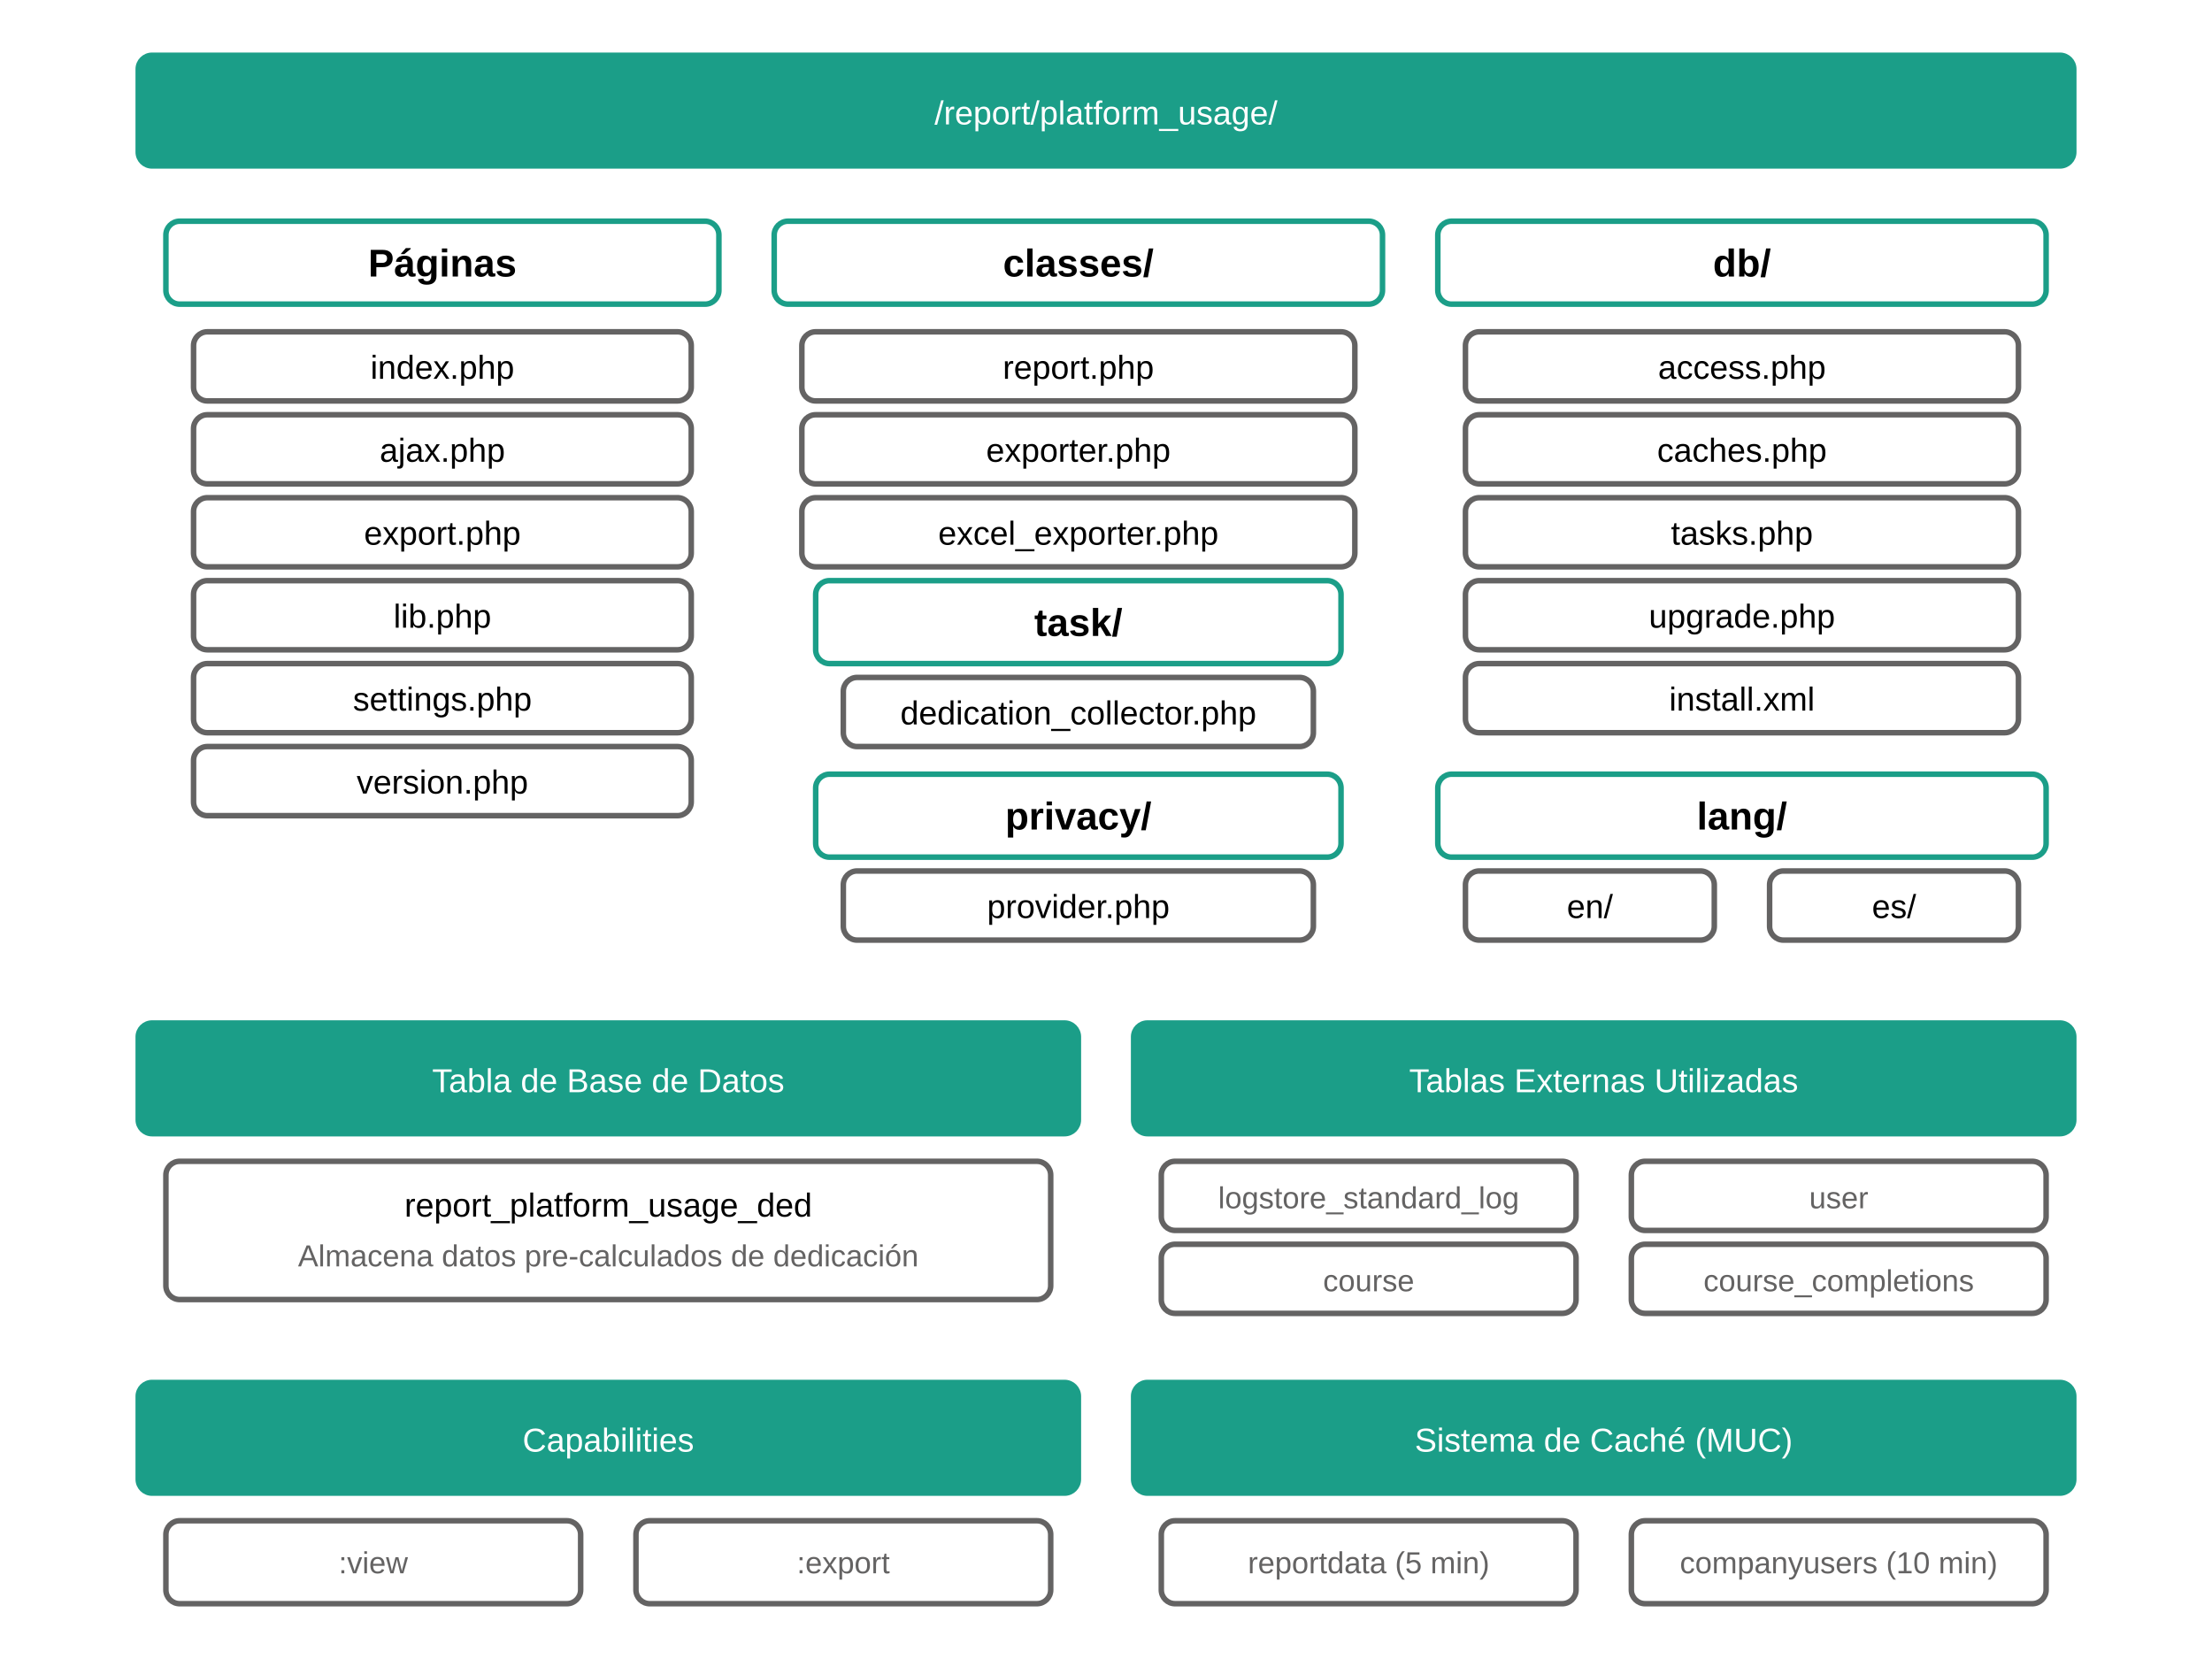
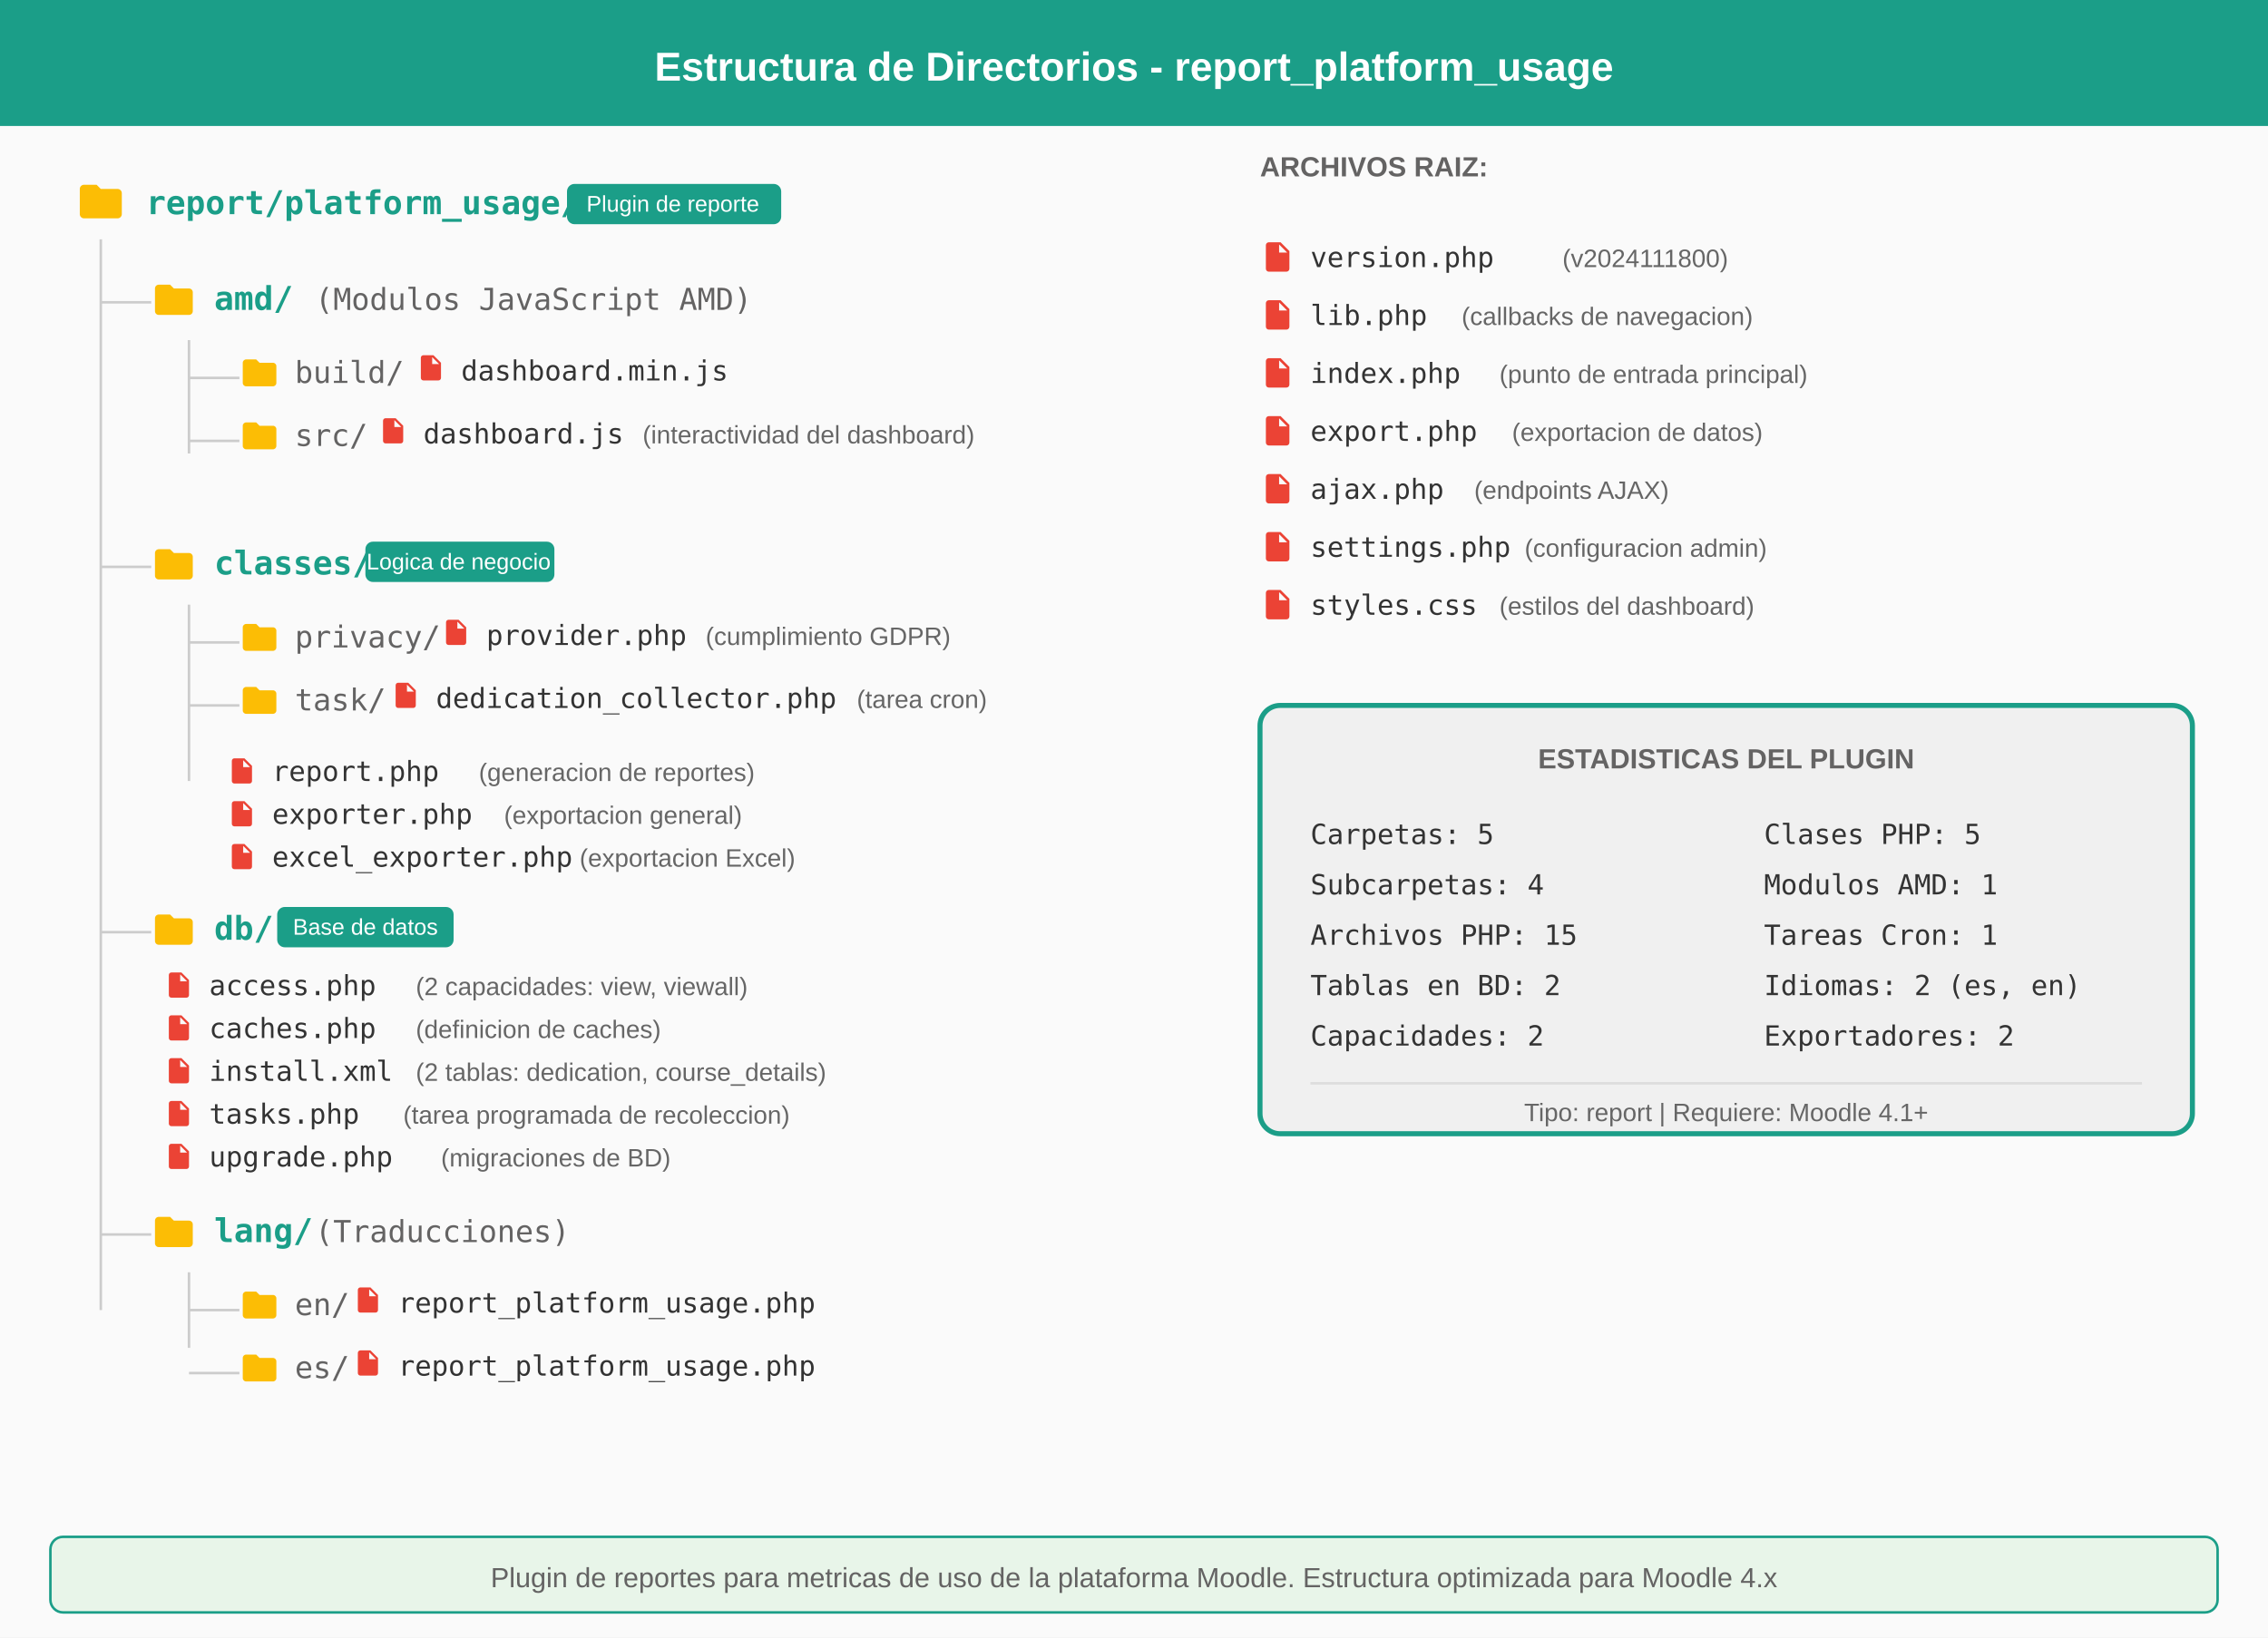
- <svg xmlns="http://www.w3.org/2000/svg" viewBox="0 0 800 600" width="800" height="600">
+ <svg xmlns="http://www.w3.org/2000/svg" viewBox="0 0 900 650" width="900" height="650">
  <defs>
-     <marker id="arrowhead" markerWidth="10" markerHeight="7" refX="9" refY="3.5" orient="auto">
-       <polygon points="0 0, 10 3.5, 0 7" fill="#646363" />
-     </marker>
    <style>
-       .box-main { fill: #FFFFFF; stroke: #1B9E88; stroke-width: 2; }
-       .box-secondary { fill: #FFFFFF; stroke: #646363; stroke-width: 2; }
-       .box-filled-green { fill: #1B9E88; stroke: #1B9E88; stroke-width: 2; }
-       .text-title { font-family: Arial, sans-serif; font-size: 14px; font-weight: bold; fill: #000000; }
-       .text-normal { font-family: Arial, sans-serif; font-size: 12px; fill: #000000; }
-       .text-small { font-family: Arial, sans-serif; font-size: 11px; fill: #646363; }
-       .text-white { font-family: Arial, sans-serif; font-size: 12px; fill: #FFFFFF; }
-       .line { stroke: #646363; stroke-width: 2; fill: none; }
+       .bg { fill: #FAFAFA; }
+       .header-bg { fill: #1B9E88; }
+       .header-text { font-family: Arial, sans-serif; font-size: 16px; font-weight: bold; fill: #FFFFFF; }
+       .folder-icon { fill: #FCBD05; }
+       .folder-text { font-family: 'Consolas', 'Monaco', monospace; font-size: 13px; fill: #1B9E88; font-weight: bold; }
+       .subfolder-text { font-family: 'Consolas', 'Monaco', monospace; font-size: 12px; fill: #646363; }
+       .file-icon { fill: #EB4335; }
+       .file-text { font-family: 'Consolas', 'Monaco', monospace; font-size: 11px; fill: #333333; }
+       .tree-line { stroke: #CCCCCC; stroke-width: 1; fill: none; }
+       .badge { fill: #1B9E88; }
+       .badge-text { font-family: Arial, sans-serif; font-size: 9px; fill: #FFFFFF; }
+       .section-title { font-family: Arial, sans-serif; font-size: 11px; fill: #646363; font-weight: bold; }
+       .desc-text { font-family: Arial, sans-serif; font-size: 10px; fill: #666666; }
    </style>
+     <symbol id="folder" viewBox="0 0 24 24">
+       <path d="M10 4H4c-1.1 0-2 .9-2 2v12c0 1.1.9 2 2 2h16c1.1 0 2-.9 2-2V8c0-1.1-.9-2-2-2h-8l-2-2z" />
+     </symbol>
+     <symbol id="file" viewBox="0 0 24 24">
+       <path d="M14 2H6c-1.1 0-2 .9-2 2v16c0 1.1.9 2 2 2h12c1.1 0 2-.9 2-2V8l-6-6zm-1 7V3.5L18.5 9H13z" />
+     </symbol>
  </defs>
-   <rect width="800" height="600" fill="#FFFFFF" />
-   <rect x="50" y="20" width="700" height="40" rx="5" ry="5" class="box-filled-green" />
-   <text x="400" y="45" class="text-white" text-anchor="middle">/report/platform_usage/</text>
-   <rect x="60" y="80" width="200" height="30" rx="5" ry="5" class="box-main" />
-   <text x="160" y="100" class="text-title" text-anchor="middle">Páginas</text>
-   <rect x="70" y="120" width="180" height="25" rx="5" ry="5" class="box-secondary" />
-   <text x="160" y="137" class="text-normal" text-anchor="middle">index.php</text>
-   <rect x="70" y="150" width="180" height="25" rx="5" ry="5" class="box-secondary" />
-   <text x="160" y="167" class="text-normal" text-anchor="middle">ajax.php</text>
-   <rect x="70" y="180" width="180" height="25" rx="5" ry="5" class="box-secondary" />
-   <text x="160" y="197" class="text-normal" text-anchor="middle">export.php</text>
-   <rect x="70" y="210" width="180" height="25" rx="5" ry="5" class="box-secondary" />
-   <text x="160" y="227" class="text-normal" text-anchor="middle">lib.php</text>
-   <rect x="70" y="240" width="180" height="25" rx="5" ry="5" class="box-secondary" />
-   <text x="160" y="257" class="text-normal" text-anchor="middle">settings.php</text>
-   <rect x="70" y="270" width="180" height="25" rx="5" ry="5" class="box-secondary" />
-   <text x="160" y="287" class="text-normal" text-anchor="middle">version.php</text>
-   <rect x="280" y="80" width="220" height="30" rx="5" ry="5" class="box-main" />
-   <text x="390" y="100" class="text-title" text-anchor="middle">classes/</text>
-   <rect x="290" y="120" width="200" height="25" rx="5" ry="5" class="box-secondary" />
-   <text x="390" y="137" class="text-normal" text-anchor="middle">report.php</text>
-   <rect x="290" y="150" width="200" height="25" rx="5" ry="5" class="box-secondary" />
-   <text x="390" y="167" class="text-normal" text-anchor="middle">exporter.php</text>
-   <rect x="290" y="180" width="200" height="25" rx="5" ry="5" class="box-secondary" />
-   <text x="390" y="197" class="text-normal" text-anchor="middle">excel_exporter.php</text>
-   <rect x="295" y="210" width="190" height="30" rx="5" ry="5" class="box-main" />
-   <text x="390" y="230" class="text-title" text-anchor="middle">task/</text>
-   <rect x="305" y="245" width="170" height="25" rx="5" ry="5" class="box-secondary" />
-   <text x="390" y="262" class="text-normal" text-anchor="middle">dedication_collector.php</text>
-   <rect x="295" y="280" width="190" height="30" rx="5" ry="5" class="box-main" />
-   <text x="390" y="300" class="text-title" text-anchor="middle">privacy/</text>
-   <rect x="305" y="315" width="170" height="25" rx="5" ry="5" class="box-secondary" />
-   <text x="390" y="332" class="text-normal" text-anchor="middle">provider.php</text>
-   <rect x="520" y="80" width="220" height="30" rx="5" ry="5" class="box-main" />
-   <text x="630" y="100" class="text-title" text-anchor="middle">db/</text>
-   <rect x="530" y="120" width="200" height="25" rx="5" ry="5" class="box-secondary" />
-   <text x="630" y="137" class="text-normal" text-anchor="middle">access.php</text>
-   <rect x="530" y="150" width="200" height="25" rx="5" ry="5" class="box-secondary" />
-   <text x="630" y="167" class="text-normal" text-anchor="middle">caches.php</text>
-   <rect x="530" y="180" width="200" height="25" rx="5" ry="5" class="box-secondary" />
-   <text x="630" y="197" class="text-normal" text-anchor="middle">tasks.php</text>
-   <rect x="530" y="210" width="200" height="25" rx="5" ry="5" class="box-secondary" />
-   <text x="630" y="227" class="text-normal" text-anchor="middle">upgrade.php</text>
-   <rect x="530" y="240" width="200" height="25" rx="5" ry="5" class="box-secondary" />
-   <text x="630" y="257" class="text-normal" text-anchor="middle">install.xml</text>
-   <rect x="520" y="280" width="220" height="30" rx="5" ry="5" class="box-main" />
-   <text x="630" y="300" class="text-title" text-anchor="middle">lang/</text>
-   <rect x="530" y="315" width="90" height="25" rx="5" ry="5" class="box-secondary" />
-   <text x="575" y="332" class="text-normal" text-anchor="middle">en/</text>
-   <rect x="640" y="315" width="90" height="25" rx="5" ry="5" class="box-secondary" />
-   <text x="685" y="332" class="text-normal" text-anchor="middle">es/</text>
-   <rect x="50" y="370" width="340" height="40" rx="5" ry="5" class="box-filled-green" />
-   <text x="220" y="395" class="text-white" text-anchor="middle">Tabla de Base de Datos</text>
-   <rect x="60" y="420" width="320" height="50" rx="5" ry="5" class="box-secondary" />
-   <text x="220" y="440" class="text-normal" text-anchor="middle">report_platform_usage_ded</text>
-   <text x="220" y="458" class="text-small" text-anchor="middle">Almacena datos pre-calculados de dedicación</text>
-   <rect x="410" y="370" width="340" height="40" rx="5" ry="5" class="box-filled-green" />
-   <text x="580" y="395" class="text-white" text-anchor="middle">Tablas Externas Utilizadas</text>
-   <rect x="420" y="420" width="150" height="25" rx="5" ry="5" class="box-secondary" />
-   <text x="495" y="437" class="text-small" text-anchor="middle">logstore_standard_log</text>
-   <rect x="590" y="420" width="150" height="25" rx="5" ry="5" class="box-secondary" />
-   <text x="665" y="437" class="text-small" text-anchor="middle">user</text>
-   <rect x="420" y="450" width="150" height="25" rx="5" ry="5" class="box-secondary" />
-   <text x="495" y="467" class="text-small" text-anchor="middle">course</text>
-   <rect x="590" y="450" width="150" height="25" rx="5" ry="5" class="box-secondary" />
-   <text x="665" y="467" class="text-small" text-anchor="middle">course_completions</text>
-   <rect x="50" y="500" width="340" height="40" rx="5" ry="5" class="box-filled-green" />
-   <text x="220" y="525" class="text-white" text-anchor="middle">Capabilities</text>
-   <rect x="60" y="550" width="150" height="30" rx="5" ry="5" class="box-secondary" />
-   <text x="135" y="569" class="text-small" text-anchor="middle">:view</text>
-   <rect x="230" y="550" width="150" height="30" rx="5" ry="5" class="box-secondary" />
-   <text x="305" y="569" class="text-small" text-anchor="middle">:export</text>
-   <rect x="410" y="500" width="340" height="40" rx="5" ry="5" class="box-filled-green" />
-   <text x="580" y="525" class="text-white" text-anchor="middle">Sistema de Caché (MUC)</text>
-   <rect x="420" y="550" width="150" height="30" rx="5" ry="5" class="box-secondary" />
-   <text x="495" y="569" class="text-small" text-anchor="middle">reportdata (5 min)</text>
-   <rect x="590" y="550" width="150" height="30" rx="5" ry="5" class="box-secondary" />
-   <text x="665" y="569" class="text-small" text-anchor="middle">companyusers (10 min)</text>
+   <rect width="900" height="650" class="bg" />
+   <rect x="0" y="0" width="900" height="50" class="header-bg" />
+   <text x="450" y="32" text-anchor="middle" class="header-text">Estructura de Directorios - report_platform_usage</text>
+   <g transform="translate(30, 70)">
+     <use href="#folder" x="0" y="0" width="20" height="20" class="folder-icon" />
+     <text x="28" y="15" class="folder-text">report/platform_usage/</text>
+     <rect x="195" y="3" width="85" height="16" rx="3" class="badge" />
+     <text x="237" y="14" text-anchor="middle" class="badge-text">Plugin de reporte</text>
+     <line x1="10" y1="25" x2="10" y2="450" class="tree-line" />
+     <g transform="translate(0, 40)">
+       <line x1="10" y1="10" x2="30" y2="10" class="tree-line" />
+       <use href="#folder" x="30" y="0" width="18" height="18" class="folder-icon" />
+       <text x="55" y="13" class="folder-text">amd/</text>
+       <text x="95" y="13" class="subfolder-text">(Modulos JavaScript AMD)</text>
+       <line x1="45" y1="25" x2="45" y2="70" class="tree-line" />
+       <g transform="translate(15, 30)">
+         <line x1="30" y1="10" x2="50" y2="10" class="tree-line" />
+         <use href="#folder" x="50" y="0" width="16" height="16" class="folder-icon" />
+         <text x="72" y="12" class="subfolder-text">build/</text>
+         <use href="#file" x="120" y="0" width="12" height="12" class="file-icon" />
+         <text x="138" y="11" class="file-text">dashboard.min.js</text>
+       </g>
+       <g transform="translate(15, 55)">
+         <line x1="30" y1="10" x2="50" y2="10" class="tree-line" />
+         <use href="#folder" x="50" y="0" width="16" height="16" class="folder-icon" />
+         <text x="72" y="12" class="subfolder-text">src/</text>
+         <use href="#file" x="105" y="0" width="12" height="12" class="file-icon" />
+         <text x="123" y="11" class="file-text">dashboard.js</text>
+         <text x="210" y="11" class="desc-text">(interactividad del dashboard)</text>
+       </g>
+     </g>
+     <g transform="translate(0, 145)">
+       <line x1="10" y1="10" x2="30" y2="10" class="tree-line" />
+       <use href="#folder" x="30" y="0" width="18" height="18" class="folder-icon" />
+       <text x="55" y="13" class="folder-text">classes/</text>
+       <rect x="115" y="0" width="75" height="16" rx="3" class="badge" />
+       <text x="152" y="11" text-anchor="middle" class="badge-text">Logica de negocio</text>
+       <line x1="45" y1="25" x2="45" y2="95" class="tree-line" />
+       <g transform="translate(15, 30)">
+         <line x1="30" y1="10" x2="50" y2="10" class="tree-line" />
+         <use href="#folder" x="50" y="0" width="16" height="16" class="folder-icon" />
+         <text x="72" y="12" class="subfolder-text">privacy/</text>
+         <use href="#file" x="130" y="0" width="12" height="12" class="file-icon" />
+         <text x="148" y="11" class="file-text">provider.php</text>
+         <text x="235" y="11" class="desc-text">(cumplimiento GDPR)</text>
+       </g>
+       <g transform="translate(15, 55)">
+         <line x1="30" y1="10" x2="50" y2="10" class="tree-line" />
+         <use href="#folder" x="50" y="0" width="16" height="16" class="folder-icon" />
+         <text x="72" y="12" class="subfolder-text">task/</text>
+         <use href="#file" x="110" y="0" width="12" height="12" class="file-icon" />
+         <text x="128" y="11" class="file-text">dedication_collector.php</text>
+         <text x="295" y="11" class="desc-text">(tarea cron)</text>
+       </g>
+       <g transform="translate(15, 85)">
+         <use href="#file" x="45" y="0" width="12" height="12" class="file-icon" />
+         <text x="63" y="10" class="file-text">report.php</text>
+         <text x="145" y="10" class="desc-text">(generacion de reportes)</text>
+       </g>
+       <g transform="translate(15, 102)">
+         <use href="#file" x="45" y="0" width="12" height="12" class="file-icon" />
+         <text x="63" y="10" class="file-text">exporter.php</text>
+         <text x="155" y="10" class="desc-text">(exportacion general)</text>
+       </g>
+       <g transform="translate(15, 119)">
+         <use href="#file" x="45" y="0" width="12" height="12" class="file-icon" />
+         <text x="63" y="10" class="file-text">excel_exporter.php</text>
+         <text x="185" y="10" class="desc-text">(exportacion Excel)</text>
+       </g>
+     </g>
+     <g transform="translate(0, 290)">
+       <line x1="10" y1="10" x2="30" y2="10" class="tree-line" />
+       <use href="#folder" x="30" y="0" width="18" height="18" class="folder-icon" />
+       <text x="55" y="13" class="folder-text">db/</text>
+       <rect x="80" y="0" width="70" height="16" rx="3" class="badge" />
+       <text x="115" y="11" text-anchor="middle" class="badge-text">Base de datos</text>
+       <g transform="translate(35, 25)">
+         <use href="#file" x="0" y="0" width="12" height="12" class="file-icon" />
+         <text x="18" y="10" class="file-text">access.php</text>
+         <text x="100" y="10" class="desc-text">(2 capacidades: view, viewall)</text>
+       </g>
+       <g transform="translate(35, 42)">
+         <use href="#file" x="0" y="0" width="12" height="12" class="file-icon" />
+         <text x="18" y="10" class="file-text">caches.php</text>
+         <text x="100" y="10" class="desc-text">(definicion de caches)</text>
+       </g>
+       <g transform="translate(35, 59)">
+         <use href="#file" x="0" y="0" width="12" height="12" class="file-icon" />
+         <text x="18" y="10" class="file-text">install.xml</text>
+         <text x="100" y="10" class="desc-text">(2 tablas: dedication, course_details)</text>
+       </g>
+       <g transform="translate(35, 76)">
+         <use href="#file" x="0" y="0" width="12" height="12" class="file-icon" />
+         <text x="18" y="10" class="file-text">tasks.php</text>
+         <text x="95" y="10" class="desc-text">(tarea programada de recoleccion)</text>
+       </g>
+       <g transform="translate(35, 93)">
+         <use href="#file" x="0" y="0" width="12" height="12" class="file-icon" />
+         <text x="18" y="10" class="file-text">upgrade.php</text>
+         <text x="110" y="10" class="desc-text">(migraciones de BD)</text>
+       </g>
+     </g>
+     <g transform="translate(0, 410)">
+       <line x1="10" y1="10" x2="30" y2="10" class="tree-line" />
+       <use href="#folder" x="30" y="0" width="18" height="18" class="folder-icon" />
+       <text x="55" y="13" class="folder-text">lang/</text>
+       <text x="95" y="13" class="subfolder-text">(Traducciones)</text>
+       <line x1="45" y1="25" x2="45" y2="55" class="tree-line" />
+       <g transform="translate(15, 30)">
+         <line x1="30" y1="10" x2="50" y2="10" class="tree-line" />
+         <use href="#folder" x="50" y="0" width="16" height="16" class="folder-icon" />
+         <text x="72" y="12" class="subfolder-text">en/</text>
+         <use href="#file" x="95" y="0" width="12" height="12" class="file-icon" />
+         <text x="113" y="11" class="file-text">report_platform_usage.php</text>
+       </g>
+       <g transform="translate(15, 55)">
+         <line x1="30" y1="10" x2="50" y2="10" class="tree-line" />
+         <use href="#folder" x="50" y="0" width="16" height="16" class="folder-icon" />
+         <text x="72" y="12" class="subfolder-text">es/</text>
+         <use href="#file" x="95" y="0" width="12" height="12" class="file-icon" />
+         <text x="113" y="11" class="file-text">report_platform_usage.php</text>
+       </g>
+     </g>
+   </g>
+   <g transform="translate(500, 70)">
+     <text x="0" y="0" class="section-title">ARCHIVOS RAIZ:</text>
+     <g transform="translate(0, 25)">
+       <use href="#file" x="0" y="0" width="14" height="14" class="file-icon" />
+       <text x="20" y="11" class="file-text">version.php</text>
+       <text x="120" y="11" class="desc-text">(v2024111800)</text>
+     </g>
+     <g transform="translate(0, 48)">
+       <use href="#file" x="0" y="0" width="14" height="14" class="file-icon" />
+       <text x="20" y="11" class="file-text">lib.php</text>
+       <text x="80" y="11" class="desc-text">(callbacks de navegacion)</text>
+     </g>
+     <g transform="translate(0, 71)">
+       <use href="#file" x="0" y="0" width="14" height="14" class="file-icon" />
+       <text x="20" y="11" class="file-text">index.php</text>
+       <text x="95" y="11" class="desc-text">(punto de entrada principal)</text>
+     </g>
+     <g transform="translate(0, 94)">
+       <use href="#file" x="0" y="0" width="14" height="14" class="file-icon" />
+       <text x="20" y="11" class="file-text">export.php</text>
+       <text x="100" y="11" class="desc-text">(exportacion de datos)</text>
+     </g>
+     <g transform="translate(0, 117)">
+       <use href="#file" x="0" y="0" width="14" height="14" class="file-icon" />
+       <text x="20" y="11" class="file-text">ajax.php</text>
+       <text x="85" y="11" class="desc-text">(endpoints AJAX)</text>
+     </g>
+     <g transform="translate(0, 140)">
+       <use href="#file" x="0" y="0" width="14" height="14" class="file-icon" />
+       <text x="20" y="11" class="file-text">settings.php</text>
+       <text x="105" y="11" class="desc-text">(configuracion admin)</text>
+     </g>
+     <g transform="translate(0, 163)">
+       <use href="#file" x="0" y="0" width="14" height="14" class="file-icon" />
+       <text x="20" y="11" class="file-text">styles.css</text>
+       <text x="95" y="11" class="desc-text">(estilos del dashboard)</text>
+     </g>
+   </g>
+   <g transform="translate(500, 280)">
+     <rect x="0" y="0" width="370" height="170" rx="8" fill="#F0F0F0" stroke="#1B9E88" stroke-width="2" />
+     <text x="185" y="25" text-anchor="middle" class="section-title">ESTADISTICAS DEL PLUGIN</text>
+     <text x="20" y="55" class="file-text">Carpetas: 5</text>
+     <text x="20" y="75" class="file-text">Subcarpetas: 4</text>
+     <text x="20" y="95" class="file-text">Archivos PHP: 15</text>
+     <text x="20" y="115" class="file-text">Tablas en BD: 2</text>
+     <text x="20" y="135" class="file-text">Capacidades: 2</text>
+     <text x="200" y="55" class="file-text">Clases PHP: 5</text>
+     <text x="200" y="75" class="file-text">Modulos AMD: 1</text>
+     <text x="200" y="95" class="file-text">Tareas Cron: 1</text>
+     <text x="200" y="115" class="file-text">Idiomas: 2 (es, en)</text>
+     <text x="200" y="135" class="file-text">Exportadores: 2</text>
+     <line x1="20" y1="150" x2="350" y2="150" stroke="#DDD" stroke-width="1" />
+     <text x="185" y="165" text-anchor="middle" class="desc-text">Tipo: report | Requiere: Moodle 4.1+</text>
+   </g>
+   <rect x="20" y="610" width="860" height="30" rx="5" fill="#E8F5E9" stroke="#1B9E88" stroke-width="1" />
+   <text x="450" y="630" text-anchor="middle" style="font-family: Arial; font-size: 11px; fill: #646363;">
+     Plugin de reportes para metricas de uso de la plataforma Moodle. Estructura optimizada para Moodle 4.x
+   </text>
</svg>
